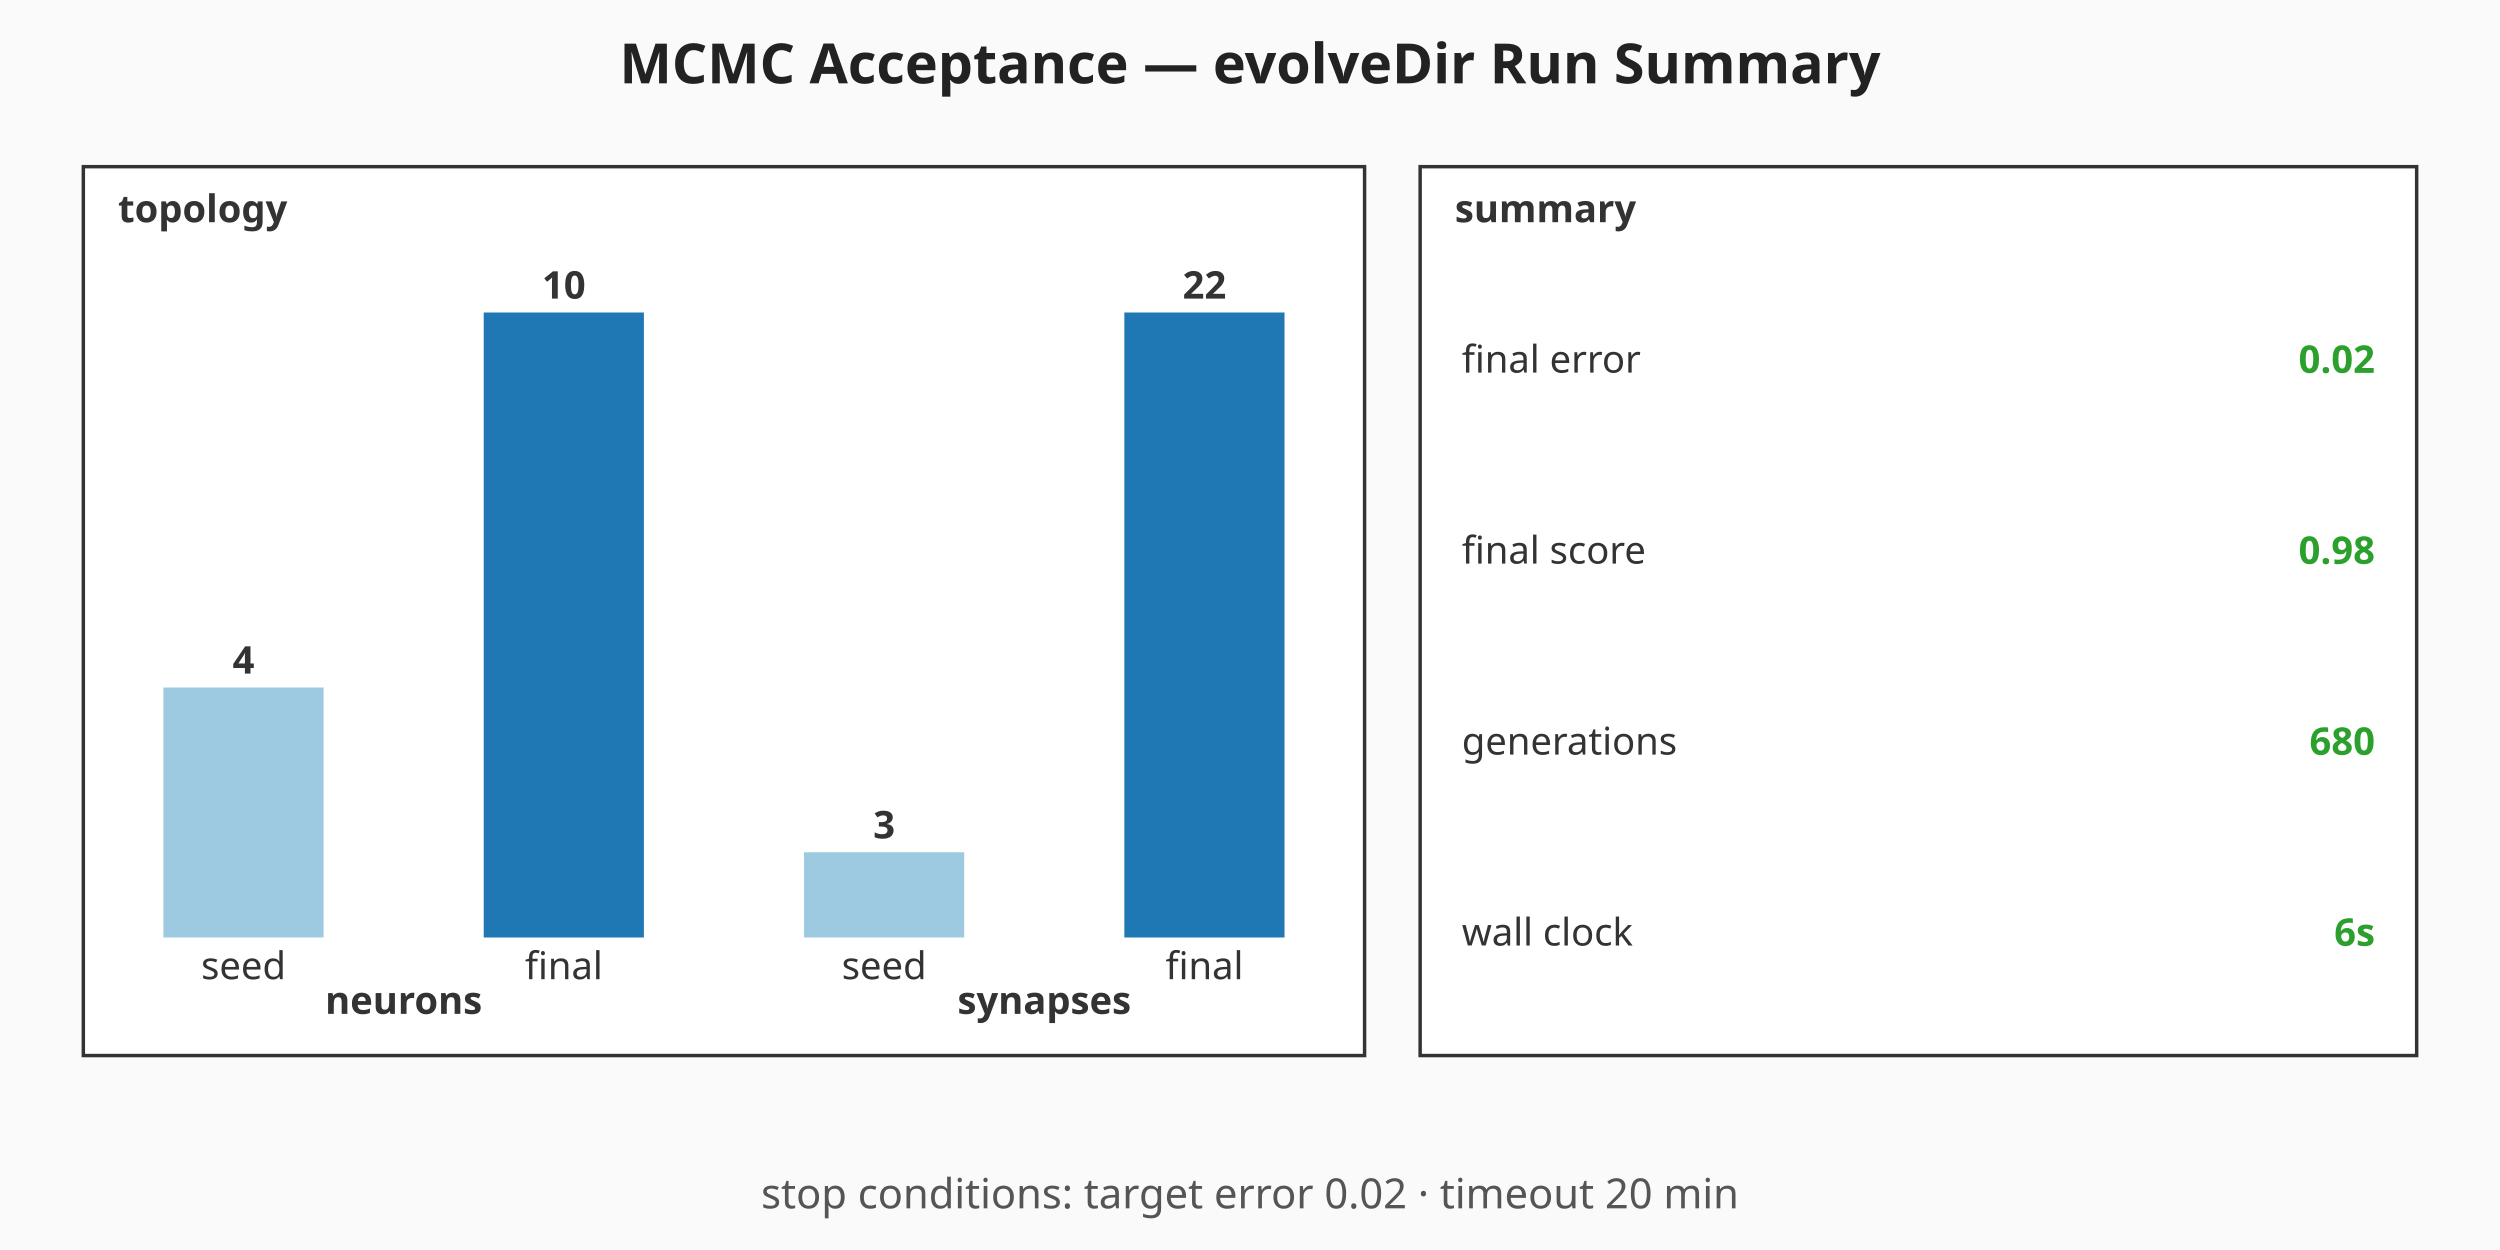
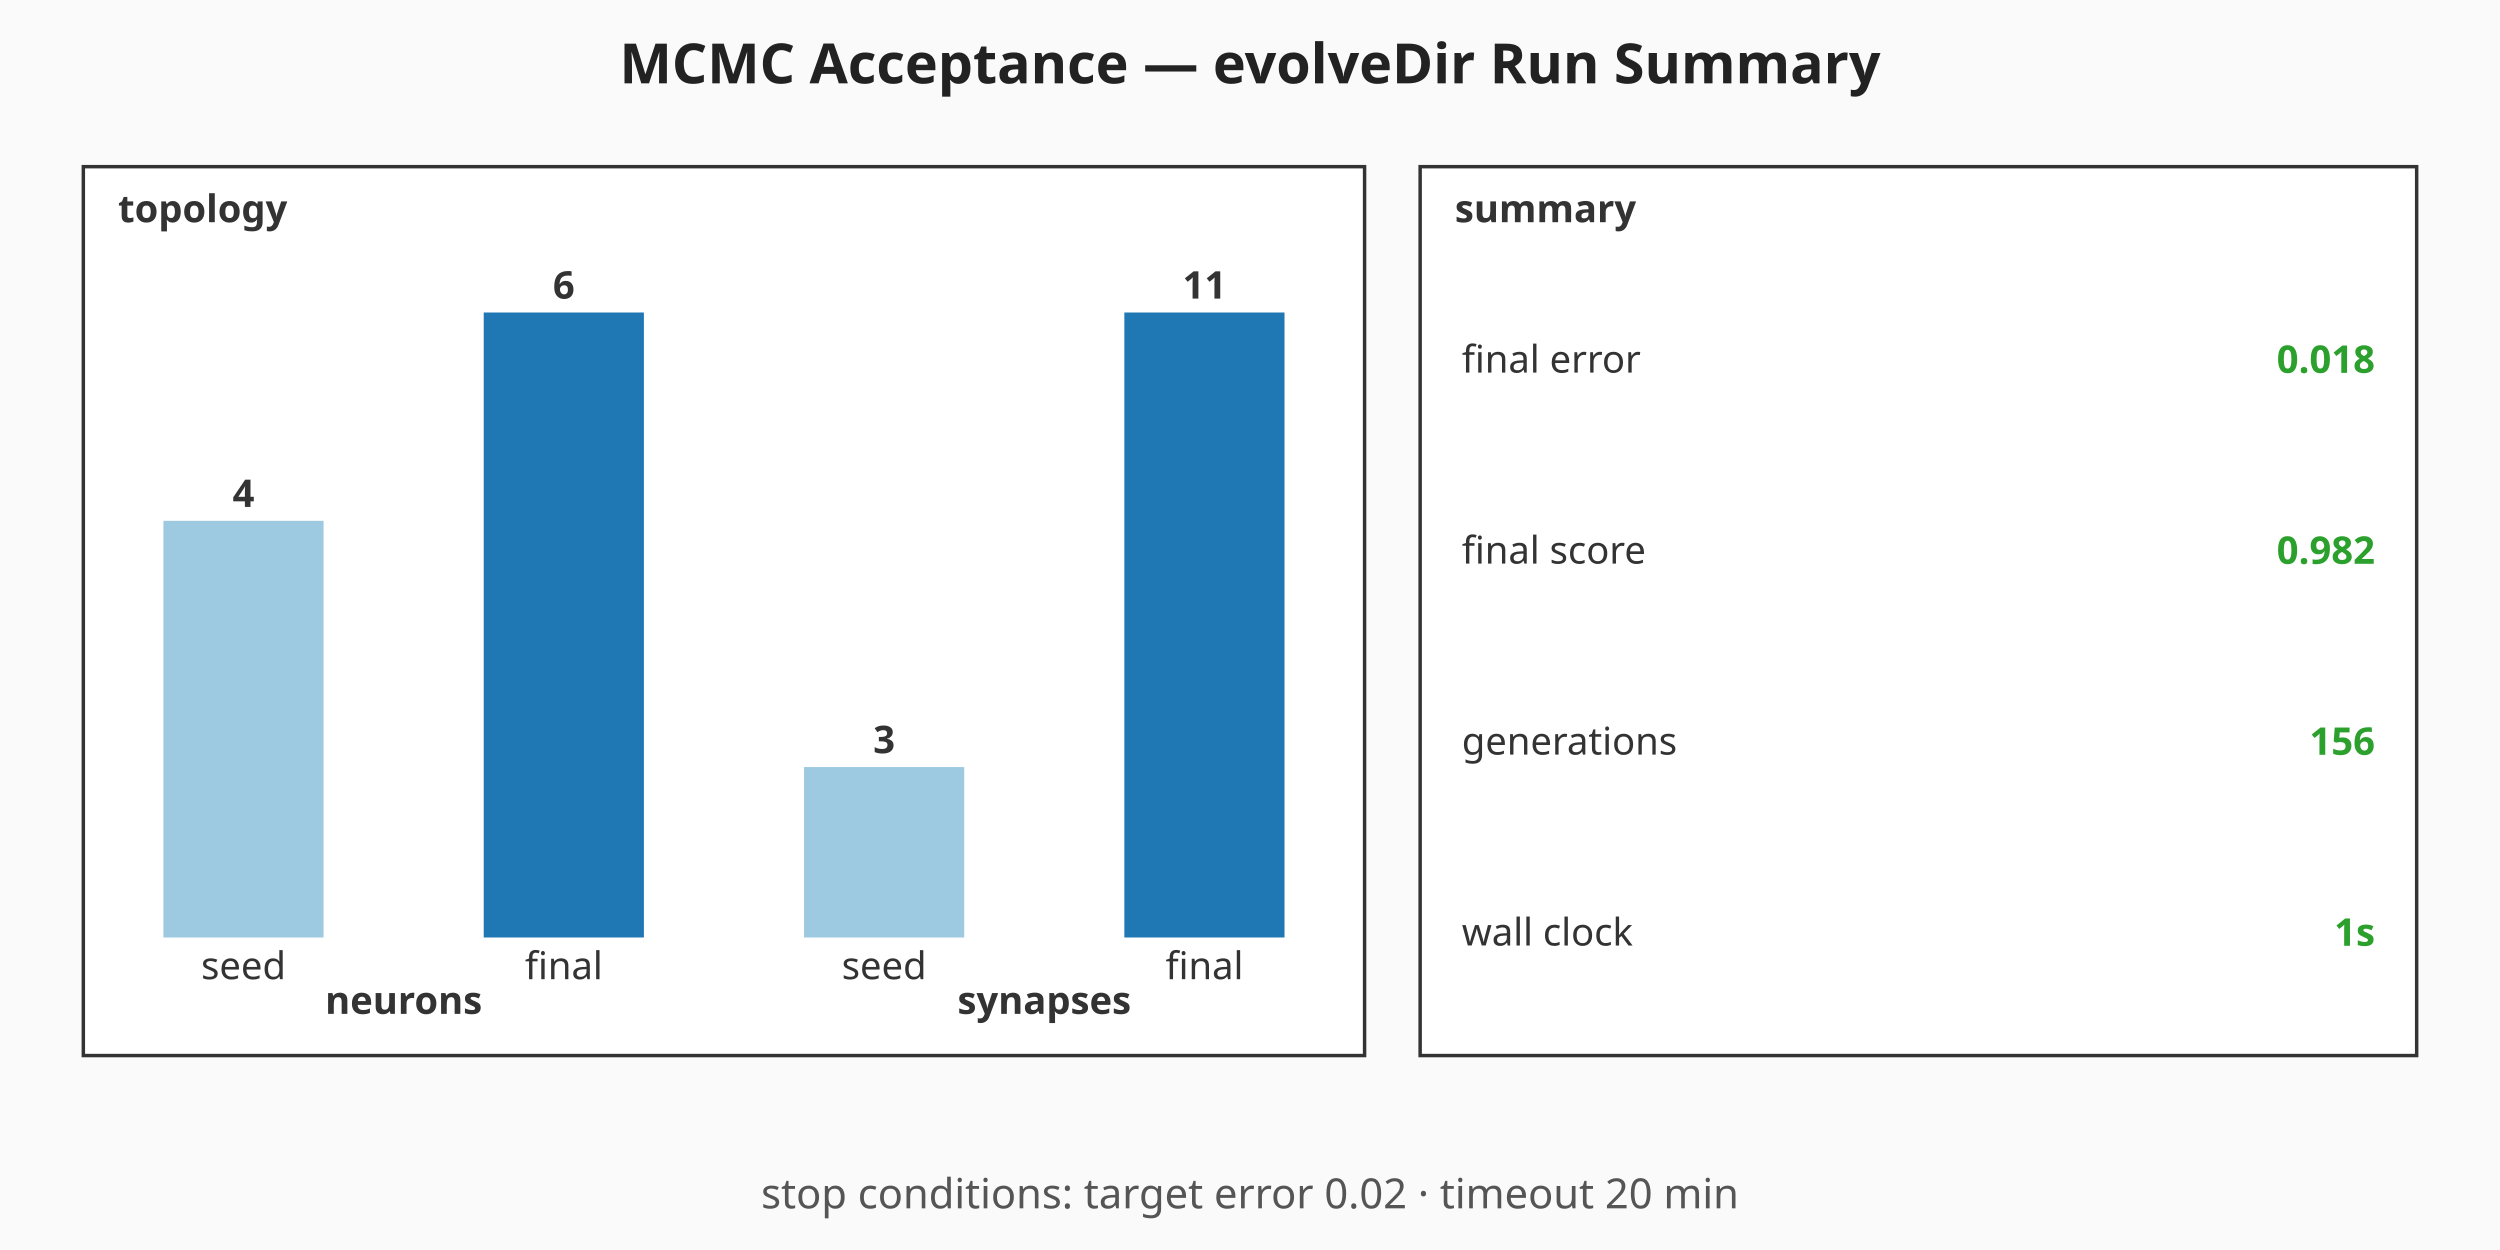
<svg xmlns="http://www.w3.org/2000/svg" viewBox="0 0 720 360" width="720" height="360" role="img" aria-label="MCMC Acceptance — evolveDir Run Summary summary chart">
  <rect width="720" height="360" fill="#fafafa" />
  <text x="360" y="24" text-anchor="middle" font-family="sans-serif" font-size="16" font-weight="bold" fill="#222">MCMC Acceptance — evolveDir Run Summary</text>
  <g class="topology" font-family="sans-serif" font-size="11" fill="#333">
    <rect x="24" y="48" width="369" height="256" fill="#ffffff" stroke="#333" stroke-width="1" />
    <text x="34" y="64" font-weight="bold">topology</text>
-     <rect class="topo-bar topo-bar-seed-neurons" x="47.06" y="198" width="46.13" height="72" fill="#9ecae1" />
-     <text x="70.13" y="194" text-anchor="middle" font-weight="bold">4</text>
+     <rect class="topo-bar topo-bar-seed-neurons" x="47.06" y="150" width="46.13" height="120" fill="#9ecae1" />
+     <text x="70.13" y="146" text-anchor="middle" font-weight="bold">4</text>
    <text x="70.13" y="282" text-anchor="middle">seed</text>
    <rect class="topo-bar topo-bar-final-neurons" x="139.31" y="90" width="46.13" height="180" fill="#1f77b4" />
-     <text x="162.38" y="86" text-anchor="middle" font-weight="bold">10</text>
+     <text x="162.38" y="86" text-anchor="middle" font-weight="bold">6</text>
    <text x="162.38" y="282" text-anchor="middle">final</text>
    <text x="116.25" y="292" text-anchor="middle" font-weight="bold">neurons</text>
-     <rect class="topo-bar topo-bar-seed-synapses" x="231.56" y="245.45" width="46.13" height="24.55" fill="#9ecae1" />
-     <text x="254.63" y="241.45" text-anchor="middle" font-weight="bold">3</text>
+     <rect class="topo-bar topo-bar-seed-synapses" x="231.56" y="220.91" width="46.13" height="49.09" fill="#9ecae1" />
+     <text x="254.63" y="216.91" text-anchor="middle" font-weight="bold">3</text>
    <text x="254.63" y="282" text-anchor="middle">seed</text>
    <rect class="topo-bar topo-bar-final-synapses" x="323.81" y="90" width="46.13" height="180" fill="#1f77b4" />
-     <text x="346.88" y="86" text-anchor="middle" font-weight="bold">22</text>
+     <text x="346.88" y="86" text-anchor="middle" font-weight="bold">11</text>
    <text x="346.88" y="282" text-anchor="middle">final</text>
    <text x="300.75" y="292" text-anchor="middle" font-weight="bold">synapses</text>
  </g>
  <g class="callouts" font-family="sans-serif" font-size="11" fill="#333">
    <rect x="409" y="48" width="287" height="256" fill="#ffffff" stroke="#333" stroke-width="1" />
    <text x="419" y="64" font-weight="bold">summary</text>
    <text class="callout-label" x="421" y="103.5" dominant-baseline="middle">final error</text>
-     <text class="callout-value" x="684" y="103.5" text-anchor="end" dominant-baseline="middle" font-weight="bold" fill="#2ca02c">0.02</text>
+     <text class="callout-value" x="684" y="103.5" text-anchor="end" dominant-baseline="middle" font-weight="bold" fill="#2ca02c">0.018</text>
    <text class="callout-label" x="421" y="158.5" dominant-baseline="middle">final score</text>
-     <text class="callout-value" x="684" y="158.5" text-anchor="end" dominant-baseline="middle" font-weight="bold" fill="#2ca02c">0.98</text>
+     <text class="callout-value" x="684" y="158.5" text-anchor="end" dominant-baseline="middle" font-weight="bold" fill="#2ca02c">0.982</text>
    <text class="callout-label" x="421" y="213.5" dominant-baseline="middle">generations</text>
-     <text class="callout-value" x="684" y="213.5" text-anchor="end" dominant-baseline="middle" font-weight="bold" fill="#2ca02c">680</text>
+     <text class="callout-value" x="684" y="213.5" text-anchor="end" dominant-baseline="middle" font-weight="bold" fill="#2ca02c">156</text>
    <text class="callout-label" x="421" y="268.5" dominant-baseline="middle">wall clock</text>
-     <text class="callout-value" x="684" y="268.5" text-anchor="end" dominant-baseline="middle" font-weight="bold" fill="#2ca02c">6s</text>
+     <text class="callout-value" x="684" y="268.5" text-anchor="end" dominant-baseline="middle" font-weight="bold" fill="#2ca02c">1s</text>
  </g>
  <g class="caption" font-family="sans-serif" font-size="12" fill="#555">
    <text x="360" y="348" text-anchor="middle">stop conditions: target error 0.02 · timeout 20 min</text>
  </g>
</svg>
